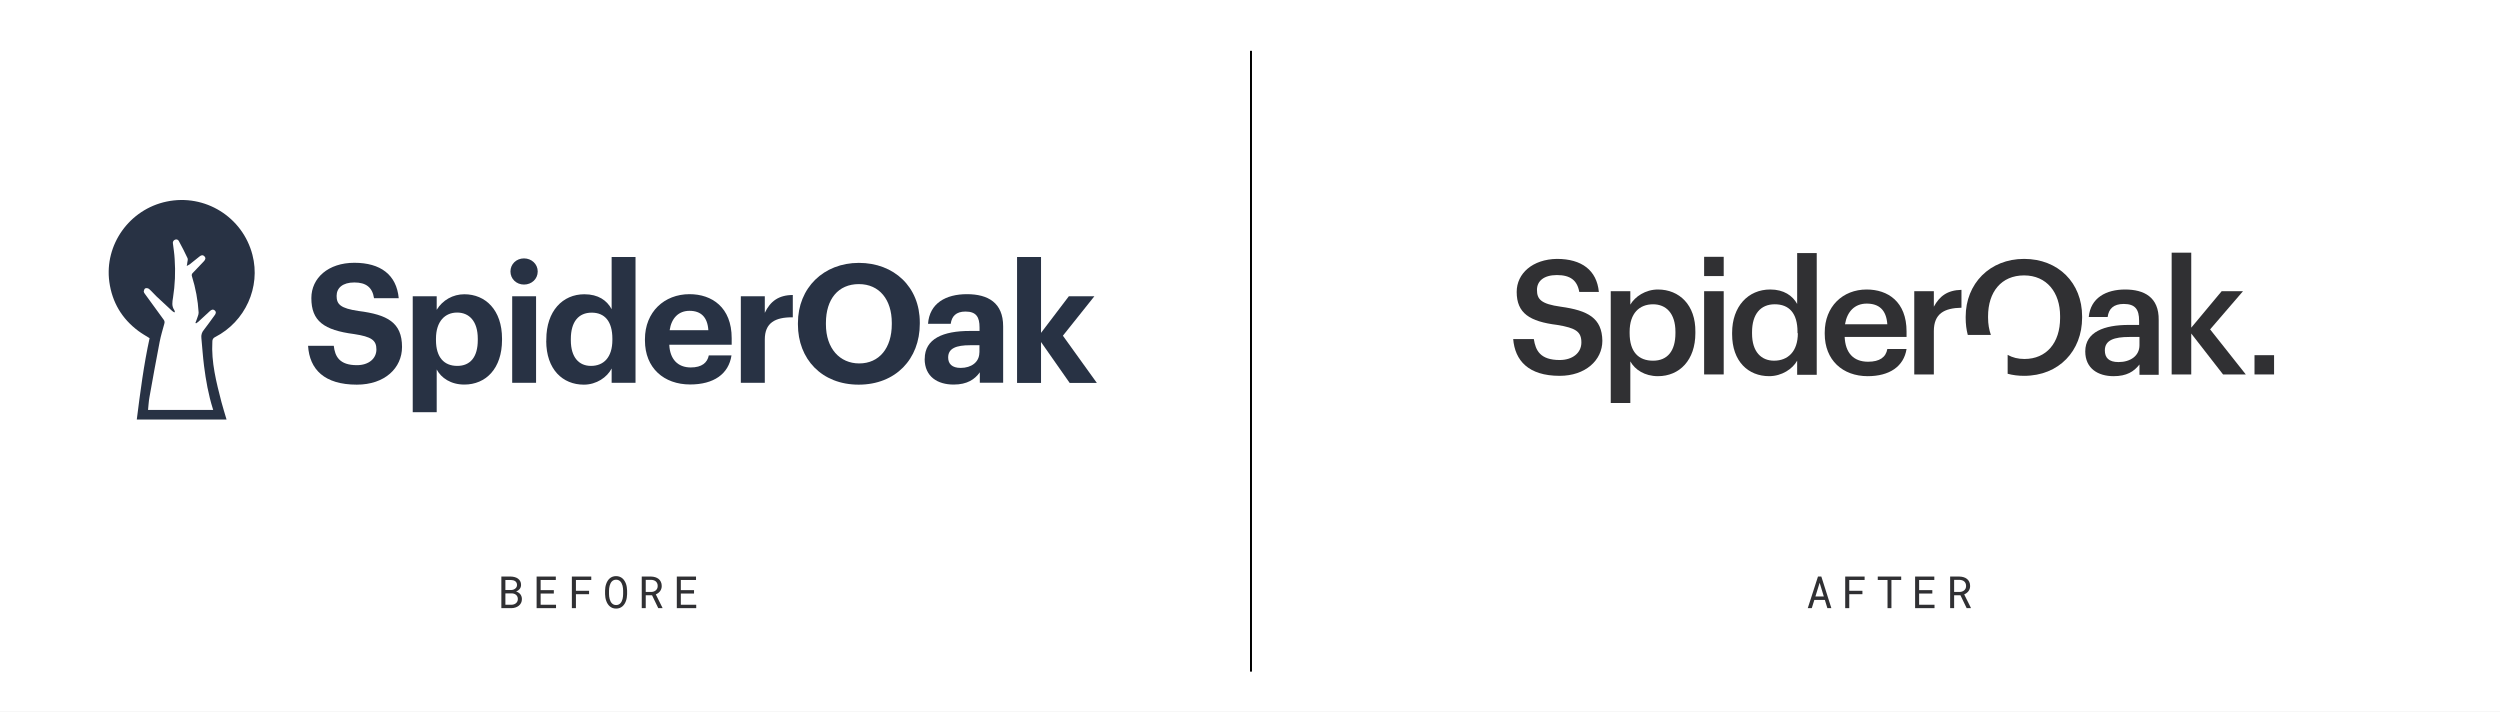
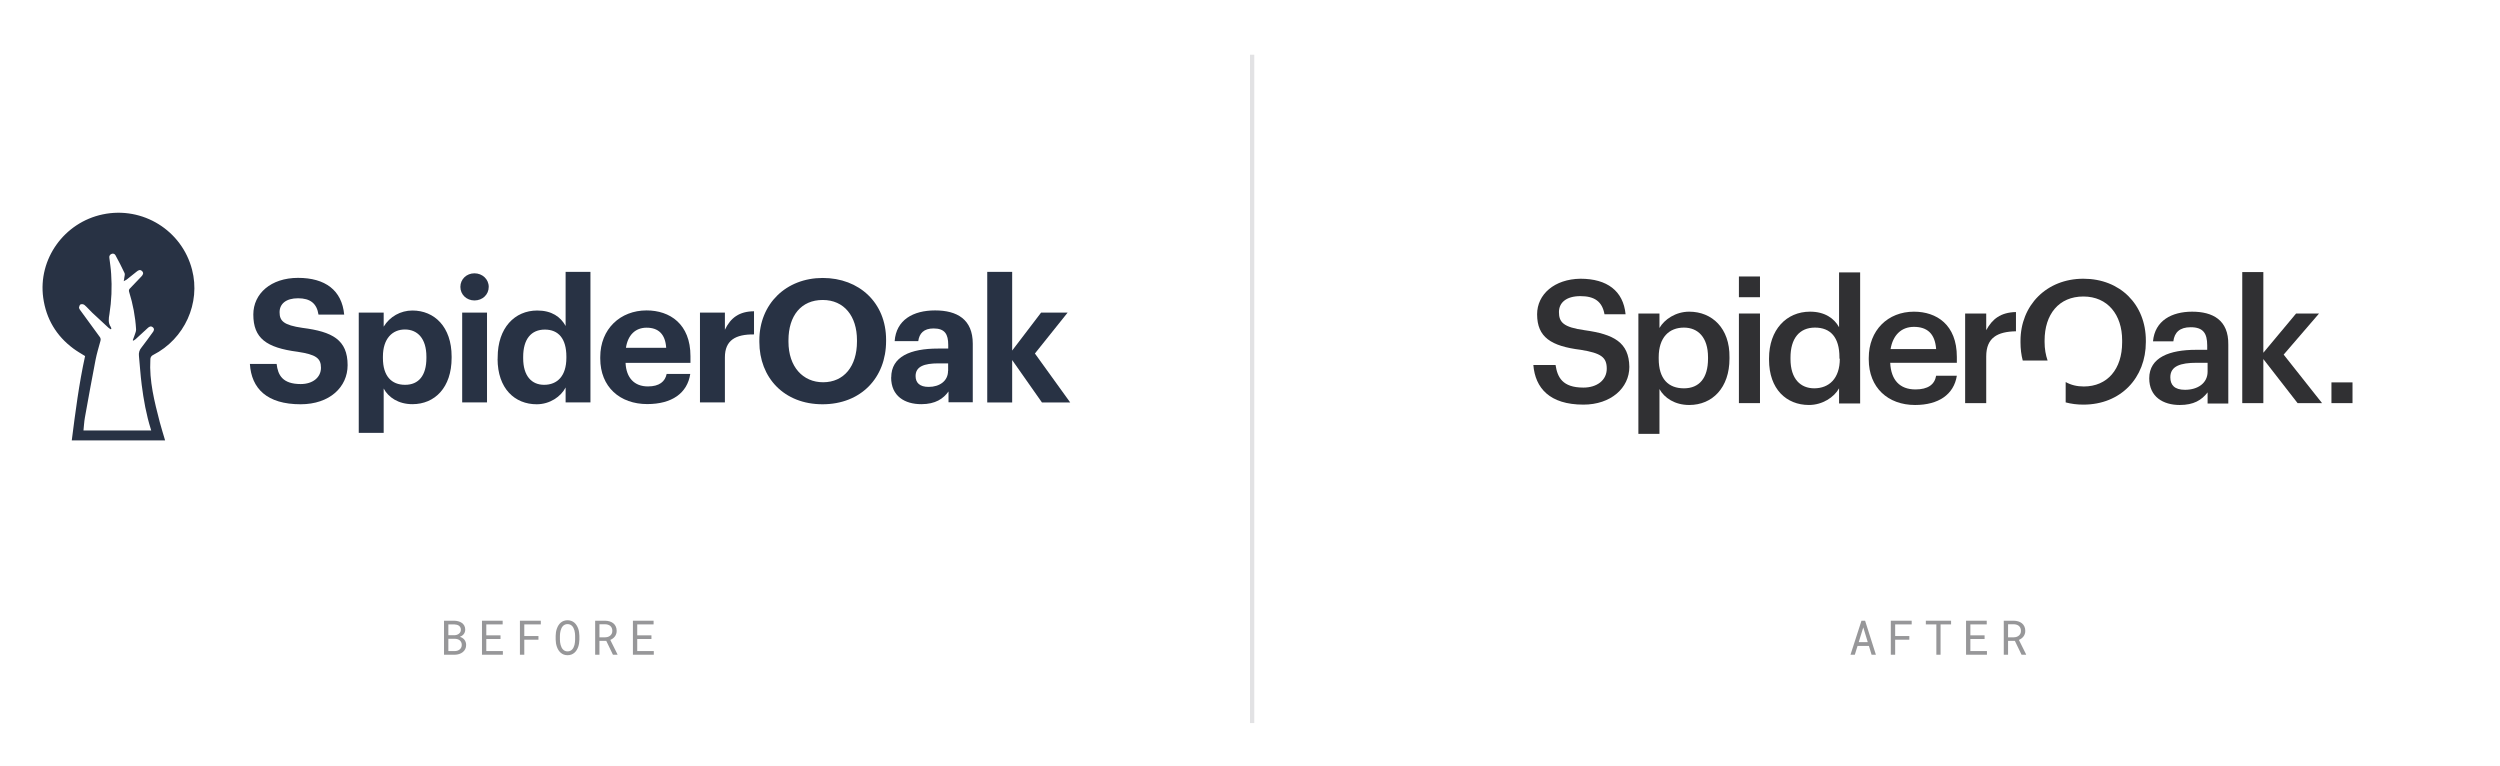
- <svg xmlns="http://www.w3.org/2000/svg" fill="none" height="360" viewBox="0 0 1265 360" width="1265">
-   <clipPath id="a">
-     <path d="m55 101.21h500v111.065h-500z" />
-   </clipPath>
-   <path d="m0 0h1265v360h-1265z" fill="#fff" />
-   <g clip-path="url(#a)" fill="#283244">
-     <path d="m155.926 174.96h12.963c.602 5.37 2.824 9.815 11.713 9.815 5.926 0 9.861-3.287 9.861-7.963s-2.5-6.435-11.296-7.778c-15.324-1.991-21.621-6.62-21.621-18.194 0-10.186 8.565-17.871 21.76-17.871 13.194 0 21.342 6.019 22.453 17.917h-12.5c-.833-5.463-4.028-7.963-9.953-7.963-5.926 0-8.982 2.778-8.982 6.805 0 4.26 1.945 6.297 11.157 7.639 14.491 1.852 21.945 5.787 21.945 18.195 0 10.648-8.704 19.074-22.87 19.074-16.389 0-23.936-7.685-24.676-19.676z" />
-     <path d="m208.843 149.914h12.129v6.852c2.963-4.908 8.241-7.871 13.982-7.871 10.694 0 19.074 7.963 19.074 22.454v.648c0 14.491-8.195 22.593-19.074 22.593-6.806 0-11.713-3.334-13.982-7.639v21.62h-12.129v-58.704zm32.916 22.176v-.695c0-8.889-4.352-13.241-10.463-13.241s-10.694 4.445-10.694 13.241v.695c0 8.796 4.166 13.055 10.787 13.055 6.62 0 10.37-4.537 10.37-13.055z" />
-     <path d="m258.287 137.367c0-3.75 3.009-6.62 6.852-6.62s6.944 2.87 6.944 6.62-3.009 6.621-6.944 6.621c-3.843 0-6.852-2.871-6.852-6.621zm.88 12.547h12.083v43.796h-12.083z" />
-     <path d="m276.435 172.414v-.648c0-14.399 8.287-22.871 19.259-22.871 7.038 0 11.389 3.102 13.797 7.546v-26.388h12.083v63.657h-12.083v-7.269c-2.269 4.445-7.639 8.195-14.074 8.195-10.648 0-19.028-7.639-19.028-22.176zm33.426-.417v-.648c0-8.704-3.842-13.148-10.463-13.148-6.62 0-10.555 4.583-10.555 13.333v.648c0 8.704 4.166 12.963 10.185 12.963 6.389 0 10.833-4.259 10.833-13.148z" />
-     <path d="m326.343 172.321v-.694c0-13.797 9.814-22.778 22.546-22.778 11.296 0 21.342 6.62 21.342 22.268v3.334h-31.574c.324 7.268 4.26 11.481 10.88 11.481 5.602 0 8.38-2.407 9.12-6.111h11.482c-1.435 9.445-8.982 14.722-20.926 14.722-13.241 0-22.87-8.287-22.87-22.268zm32.083-5.231c-.417-6.621-3.75-9.815-9.537-9.815-5.463 0-9.121 3.611-10.046 9.815z" />
-     <path d="m374.861 149.914h12.13v8.379c2.778-5.879 7.037-8.981 14.166-9.027v11.296c-8.981-.093-14.166 2.824-14.166 11.204v21.944h-12.13z" />
-     <path d="m403.75 164.127v-.649c0-17.87 13.056-30.462 30.833-30.462 17.778 0 30.834 12.129 30.834 30.138v.649c0 17.87-12.223 30.833-30.926 30.833-18.704 0-30.741-12.963-30.741-30.463zm47.5-.139v-.648c0-11.621-6.204-19.584-16.667-19.584s-16.666 7.639-16.666 19.676v.695c0 12.222 7.037 19.768 16.852 19.768 10.138 0 16.481-7.778 16.481-19.861z" />
-     <path d="m467.917 181.534c0-10.185 9.398-14.074 22.777-14.074h4.954v-1.759c0-5.185-1.574-8.056-7.129-8.056-4.769 0-6.945 2.408-7.454 6.204h-11.482c.741-10.37 8.982-15 19.676-15 10.695 0 18.334 4.352 18.334 16.25v28.565h-11.806v-5.278c-2.5 3.518-6.343 6.204-13.241 6.204-7.963 0-14.676-3.843-14.676-13.056zm27.685-3.148v-3.704h-4.676c-7.037 0-11.157 1.528-11.157 6.204 0 3.194 1.944 5.278 6.342 5.278 5.37 0 9.445-2.917 9.445-7.778z" />
-     <path d="m514.63 130.053h12.129v38.379l14.074-18.518h12.917l-15.926 19.953 17.176 23.889h-13.75l-14.491-20.694v20.694h-12.129z" />
-     <path d="m84.305 101.997c-18.796 3.935-31.574 21.806-28.981 40.694 1.435 10.278 6.343 18.565 14.676 24.769 1.806 1.343 3.75 2.454 5.694 3.657-2.963 13.519-4.722 27.315-6.481 41.158h45.417c-.88-3.009-1.806-5.926-2.593-8.889-2.593-10.046-5.185-20.093-4.583-30.602-.047-.972.509-1.852 1.389-2.222 15.277-7.824 23.148-25.278 18.888-41.621-4.953-19.166-24.074-31.018-43.425-26.944zm24.352 57.454c-1.851 2.5-3.611 5.092-5.555 7.546-.972 1.111-1.389 2.593-1.204 4.074.463 4.676.741 9.398 1.343 14.074.926 7.315 2.222 14.583 4.444 21.667.046.139.093.324.185.602h-32.963c.232-2.13.324-4.26.694-6.297 1.667-9.398 3.38-18.75 5.185-28.148.602-3.102 1.528-6.111 2.361-9.166.278-.787.093-1.621-.463-2.223-3.148-4.259-6.296-8.611-9.398-12.916-.324-.371-.509-.787-.555-1.25.093-.556.37-1.389.833-1.528.648-.185 1.296-.093 1.852.324 1.343 1.157 2.5 2.546 3.75 3.75 2.593 2.454 5.185 4.861 7.824 7.268.37.325.787.602 1.204.834l.278-.185c0-.324-.139-.695-.278-.973-1.389-1.99-1.018-4.12-.648-6.296 1.018-6.481 1.296-13.009.833-19.537-.139-2.639-.555-5.231-.88-7.87-.185-.787.278-1.621 1.018-1.898.694-.371 1.574-.093 1.944.601 0 0 0 .047.046.093 1.528 2.87 3.056 5.694 4.398 8.657.278.602-.046 1.482-.139 2.269 0 .463-.139.926-.278 1.667.509-.232.972-.51 1.435-.787 1.62-1.297 3.287-2.593 4.861-3.889.833-.695 1.713-1.158 2.639-.232s.417 1.806-.324 2.593c-1.852 1.944-3.704 3.889-5.556 5.833-.509.417-.648 1.111-.417 1.713 1.852 5.926 3.009 12.083 3.379 18.287.047 1.111-.602 2.269-.926 3.426-.185.602-.463 1.204-.694 1.852l.324.231c.37-.231.741-.463 1.065-.74 1.99-1.806 3.981-3.611 5.926-5.463.74-.695 1.527-1.065 2.407-.371.88.695.695 1.621 0 2.5z" />
+ <svg xmlns="http://www.w3.org/2000/svg" width="1175" height="360" viewBox="0 0 1175 360" fill="none">
+   <rect width="1175" height="360" fill="white" />
+   <g clip-path="url(#clip0_10_490)">
+     <path d="M117.494 171.051H130.017C130.598 176.225 132.745 180.506 141.331 180.506C147.056 180.506 150.857 177.34 150.857 172.835C150.857 168.33 148.442 166.635 139.945 165.342C125.142 163.424 119.06 158.964 119.06 147.813C119.06 138.001 127.333 130.597 140.079 130.597C152.825 130.597 160.696 136.395 161.769 147.858H149.694C148.889 142.595 145.804 140.186 140.079 140.186C134.355 140.186 131.403 142.862 131.403 146.743C131.403 150.846 133.281 152.809 142.181 154.102C156.179 155.886 163.379 159.677 163.379 171.631C163.379 181.889 154.972 190.007 141.287 190.007C125.455 190.007 118.165 182.603 117.45 171.051H117.494Z" fill="#283244" />
+     <path d="M168.612 146.921H180.329V153.522C183.191 148.794 188.29 145.94 193.835 145.94C204.166 145.94 212.261 153.611 212.261 167.572V168.196C212.261 182.157 204.345 189.962 193.835 189.962C187.261 189.962 182.52 186.751 180.329 182.603V203.432H168.612V146.877V146.921ZM200.409 168.286V167.616C200.409 159.053 196.205 154.86 190.302 154.86C184.399 154.86 179.971 159.142 179.971 167.616V168.286C179.971 176.76 183.996 180.863 190.392 180.863C196.787 180.863 200.409 176.492 200.409 168.286Z" fill="#283244" />
+     <path d="M216.375 134.834C216.375 131.221 219.282 128.456 222.994 128.456C226.706 128.456 229.702 131.221 229.702 134.834C229.702 138.447 226.796 141.212 222.994 141.212C219.282 141.212 216.375 138.447 216.375 134.834ZM217.225 146.921H228.897V189.115H217.225V146.921Z" fill="#283244" />
+     <path d="M233.906 168.598V167.973C233.906 154.102 241.912 145.94 252.511 145.94C259.309 145.94 263.512 148.928 265.838 153.21V127.787H277.51V189.115H265.838V182.112C263.647 186.394 258.459 190.007 252.242 190.007C241.956 190.007 233.862 182.647 233.862 168.642L233.906 168.598ZM266.196 168.196V167.572C266.196 159.187 262.484 154.905 256.089 154.905C249.693 154.905 245.892 159.321 245.892 167.75V168.375C245.892 176.76 249.917 180.863 255.731 180.863C261.902 180.863 266.196 176.76 266.196 168.196Z" fill="#283244" />
+     <path d="M282.117 168.509V167.84C282.117 154.548 291.598 145.895 303.897 145.895C314.809 145.895 324.514 152.273 324.514 167.349V170.56H294.013C294.326 177.563 298.127 181.622 304.523 181.622C309.934 181.622 312.617 179.302 313.333 175.734H324.424C323.038 184.833 315.748 189.917 304.21 189.917C291.419 189.917 282.117 181.934 282.117 168.464V168.509ZM313.109 163.469C312.707 157.09 309.487 154.013 303.897 154.013C298.619 154.013 295.086 157.492 294.192 163.469H313.109Z" fill="#283244" />
+     <path d="M328.986 146.921H340.703V154.994C343.386 149.33 347.501 146.341 354.388 146.297V157.18C345.712 157.09 340.703 159.9 340.703 167.973V189.115H328.986V146.921Z" fill="#283244" />
+     <path d="M356.893 160.614V159.99C356.893 142.773 369.504 130.642 386.678 130.642C403.851 130.642 416.463 142.327 416.463 159.677V160.302C416.463 177.518 404.656 190.007 386.588 190.007C368.52 190.007 356.893 177.518 356.893 160.659V160.614ZM402.778 160.48V159.856C402.778 148.661 396.785 140.989 386.678 140.989C376.57 140.989 370.578 148.349 370.578 159.945V160.614C370.578 172.389 377.375 179.659 386.856 179.659C396.651 179.659 402.778 172.166 402.778 160.525V160.48Z" fill="#283244" />
+     <path d="M418.877 177.384C418.877 167.572 427.956 163.825 440.881 163.825H445.666V162.13C445.666 157.135 444.146 154.37 438.779 154.37C434.172 154.37 432.071 156.689 431.579 160.346H420.487C421.203 150.356 429.164 145.895 439.494 145.895C449.825 145.895 457.204 150.088 457.204 161.551V189.07H445.8V183.985C443.385 187.375 439.673 189.962 433.01 189.962C425.317 189.962 418.833 186.26 418.833 177.384H418.877ZM445.621 174.351V170.783H441.104C434.307 170.783 430.326 172.255 430.326 176.76C430.326 179.837 432.205 181.845 436.453 181.845C441.641 181.845 445.577 179.035 445.577 174.351H445.621Z" fill="#283244" />
+     <path d="M464.002 127.787H475.719V164.762L489.315 146.921H501.792L486.408 166.145L503 189.159H489.717L475.719 169.222V189.159H464.002V127.787Z" fill="#283244" />
+     <path d="M48.309 100.758C30.152 104.549 17.808 121.766 20.313 139.963C21.699 149.865 26.44 157.849 34.49 163.825C36.234 165.119 38.112 166.189 39.991 167.349C37.129 180.373 35.429 193.664 33.73 207H77.602C76.752 204.101 75.858 201.291 75.098 198.436C72.593 188.758 70.089 179.079 70.67 168.955C70.625 168.018 71.162 167.171 72.012 166.814C86.77 159.276 94.373 142.461 90.258 126.717C85.473 108.251 67.003 96.833 48.309 100.758ZM71.833 156.109C70.044 158.518 68.345 161.015 66.466 163.379C65.527 164.45 65.125 165.877 65.303 167.304C65.751 171.809 66.019 176.358 66.6 180.863C67.495 187.91 68.747 194.913 70.894 201.737C70.939 201.871 70.983 202.049 71.073 202.317H39.23C39.454 200.265 39.544 198.213 39.901 196.251C41.511 187.197 43.166 178.187 44.91 169.133C45.492 166.145 46.386 163.246 47.191 160.302C47.459 159.544 47.28 158.741 46.744 158.161C43.703 154.058 40.662 149.865 37.665 145.717C37.352 145.36 37.173 144.959 37.129 144.513C37.218 143.978 37.486 143.175 37.934 143.041C38.56 142.862 39.186 142.952 39.722 143.353C41.019 144.468 42.137 145.806 43.345 146.966C45.849 149.33 48.354 151.649 50.903 153.968C51.261 154.281 51.663 154.548 52.066 154.771L52.334 154.593C52.334 154.281 52.2 153.924 52.066 153.656C50.724 151.738 51.082 149.687 51.44 147.59C52.423 141.346 52.692 135.057 52.245 128.768C52.11 126.226 51.708 123.728 51.395 121.186C51.216 120.428 51.663 119.625 52.379 119.357C53.05 119 53.899 119.268 54.257 119.937C54.257 119.937 54.257 119.982 54.302 120.026C55.778 122.792 57.254 125.512 58.55 128.367C58.819 128.947 58.506 129.794 58.416 130.552C58.416 130.998 58.282 131.444 58.148 132.158C58.64 131.935 59.087 131.667 59.534 131.4C61.1 130.151 62.71 128.902 64.23 127.653C65.035 126.984 65.885 126.538 66.779 127.43C67.674 128.322 67.182 129.17 66.466 129.928C64.677 131.801 62.889 133.674 61.1 135.548C60.608 135.949 60.474 136.618 60.697 137.198C62.486 142.907 63.604 148.839 63.962 154.816C64.007 155.886 63.38 157.001 63.067 158.116C62.889 158.696 62.62 159.276 62.397 159.9L62.71 160.123C63.067 159.9 63.425 159.677 63.738 159.41C65.661 157.67 67.584 155.931 69.463 154.147C70.178 153.478 70.939 153.121 71.788 153.79C72.638 154.459 72.459 155.351 71.788 156.198L71.833 156.109Z" fill="#283244" />
  </g>
-   <path d="m633 25.716v314.122" stroke="#000" />
-   <g fill="#303033">
-     <path d="m789.738 155.192c-10.085-1.393-12.032-3.829-12.032-8.528 0-4.351 3.362-7.484 10.086-7.484 6.723 0 10.262 2.611 11.323 8.528h9.909c-1.062-10.964-8.67-16.707-21.232-16.707-12.209.174-20.348 7.309-20.348 16.707 0 10.79 6.547 14.967 20.525 16.707 9.554 1.567 12.208 3.481 12.208 8.876s-4.6 8.876-10.97 8.876c-9.908 0-12.208-4.873-13.093-10.616h-10.439c.884 10.79 7.608 18.622 23.532 18.622 12.916 0 21.586-7.832 21.586-17.752-.177-11.486-7.254-15.315-21.055-17.229z" />
-     <path d="m838.924 146.488c-6.37 0-11.678 3.655-13.978 7.658v-6.788h-9.908v56.561h9.908v-21.058c2.3 4.177 7.254 7.484 13.978 7.484 10.97 0 18.932-8.18 18.932-21.755v-.696c.177-13.574-8.139-21.406-18.932-21.406zm8.847 22.102c0 9.05-4.07 13.923-11.324 13.923-7.255 0-11.855-4.351-11.855-13.923v-.696c0-9.398 4.954-13.923 11.855-13.923 6.546 0 11.324 4.525 11.324 13.923z" />
-     <path d="m872.195 147.351h-9.908v42.116h9.908z" />
-     <path d="m909.359 127.861v25.931c-2.3-4.176-6.724-7.309-13.624-7.309-11.147 0-19.286 8.528-19.286 21.928v.696c0 13.749 8.139 21.233 18.755 21.233 6.37 0 11.855-3.655 14.155-7.832v7.136h9.908v-61.609h-9.908zm.354 40.724c0 9.398-5.132 13.923-12.032 13.923-6.37 0-11.147-4.351-11.147-13.749v-.696c0-9.05 4.247-14.097 11.501-14.097s11.501 4.525 11.501 13.923v.696z" />
-     <path d="m944.546 146.488c-12.209 0-21.232 8.702-21.232 21.754v.696c0 13.227 9.023 21.407 21.763 21.407 10.969 0 18.224-4.873 19.639-13.749h-9.731c-.708 4.177-3.893 6.439-9.732 6.439-7.431 0-11.5-4.525-11.854-12.53h31.317v-2.785c0-15.141-9.554-21.232-20.17-21.232zm-10.97 17.577c1.061-6.439 4.954-10.442 10.97-10.442 6.192 0 9.908 3.133 10.439 10.442z" />
-     <path d="m978.524 155.184v-7.831h-9.908v42.116h9.908v-21.928c0-8.876 5.308-11.661 13.978-11.835v-9.049c-7.255.174-11.147 3.306-13.978 8.527z" />
-     <path d="m1024.18 131.001c-17.34 0-29.546 12.53-29.546 29.238v.696c0 2.958.354 5.917 1.061 8.527h11.675c-.88-2.61-1.41-5.395-1.41-8.701v-.696c0-12.357 6.72-20.711 18.22-20.711s18.23 8.702 18.23 20.537v1.044c0 12.53-6.9 20.71-18.05 20.71-3.19 0-6.02-.696-8.49-2.089v9.572c2.65.696 5.3 1.045 8.31 1.045 17.7 0 29.37-12.705 29.37-29.412v-.696c0-16.882-12.03-29.064-29.37-29.064z" />
-     <path d="m1075.31 146.488c-9.55 0-17.51 4.177-18.4 13.923h9.56c.53-4.177 3-6.614 8.14-6.614 5.83 0 7.78 2.785 7.78 8.528v2.089h-5.31c-12.21 0-21.94 3.48-21.94 13.4 0 8.702 6.55 12.531 14.33 12.531 6.55 0 10.27-2.263 13.1-5.918v5.222h9.73v-27.672c.18-11.66-7.43-15.489-16.99-15.489zm-3.36 36.721c-4.95 0-6.9-2.262-6.9-5.917 0-5.221 4.78-6.787 12.39-6.787h5.13v4.177c0 5.395-4.6 8.527-10.62 8.527z" />
-     <path d="m1134.95 147.353h-10.79l-15.39 18.448v-37.94h-9.91v61.608h9.91v-20.71l16.1 20.71h11.5l-18.05-22.798z" />
-     <path d="m872.195 129.945h-9.908v9.746h9.908z" />
-     <path d="m1150.68 179.723h-9.9v9.746h9.9z" />
-     <path d="m923.386 303.583h-5.337l-1.285 4.141h-2.032l5.162-15.99h1.702l5.074 15.99h-2.021zm-4.788-1.768h4.25l-2.109-6.94z" />
-     <path d="m942.384 300.662h-6.656v7.062h-2.053v-15.99h9.818v1.735h-7.765v5.469h6.656z" />
-     <path d="m962.007 293.469h-4.942v14.255h-1.976v-14.255h-4.942v-1.735h11.86z" />
-     <path d="m977.754 300.333h-6.677v5.666h7.787v1.725h-9.818v-15.99h9.719v1.735h-7.688v5.139h6.677z" />
-     <path d="m991.986 301.2h-3.196v6.524h-2.021v-15.99h4.69c.747.014 1.449.12 2.108.318s1.238.494 1.735.89c.491.395.875.893 1.154 1.493.285.593.428 1.292.428 2.098 0 .52-.077.996-.231 1.428-.146.431-.351.823-.615 1.175-.263.351-.578.662-.944.933s-.769.502-1.208.692l3.393 6.831-.011.132h-2.141zm-3.196-1.669h2.724c.454-.007.882-.077 1.285-.209.402-.139.757-.336 1.065-.593.3-.256.538-.567.714-.933.175-.374.263-.802.263-1.285 0-.513-.084-.959-.252-1.34-.169-.388-.403-.714-.703-.977-.3-.257-.659-.451-1.076-.582-.41-.132-.861-.202-1.351-.209h-2.669z" />
-     <path d="m253.685 307.724v-15.99h4.755c.659.007 1.303.095 1.933.263.629.161 1.189.414 1.68.758s.882.783 1.175 1.318c.293.534.436 1.175.428 1.922-.007.417-.077.798-.208 1.142-.125.344-.297.652-.516.922-.227.279-.48.513-.758.703-.271.191-.601.37-.989.538v.033c.403.096.791.268 1.164.516.374.249.681.524.923.824.256.33.454.699.593 1.109.146.41.22.853.22 1.329.007.747-.136 1.406-.429 1.977-.292.571-.684 1.047-1.175 1.428-.49.388-1.058.684-1.702.889-.637.205-1.296.311-1.977.319zm2.042-7.479v5.755h3.13c.425-.008.827-.077 1.208-.209.381-.139.718-.33 1.011-.571.292-.242.523-.538.691-.89.176-.351.264-.75.264-1.197.007-.454-.07-.856-.231-1.208-.153-.351-.369-.651-.648-.9-.278-.242-.604-.429-.977-.561-.373-.131-.776-.205-1.208-.219zm0-1.691h2.834c.38-.008.754-.066 1.12-.176.366-.117.692-.286.977-.505.286-.213.516-.476.692-.791s.264-.681.264-1.098c0-.447-.088-.828-.264-1.142-.168-.315-.395-.575-.681-.78-.293-.198-.629-.344-1.01-.439-.374-.096-.758-.147-1.153-.154h-2.779z" />
-     <path d="m280.238 300.333h-6.677v5.667h7.786v1.724h-9.818v-15.99h9.719v1.735h-7.687v5.14h6.677z" />
-     <path d="m298.072 300.662h-6.656v7.062h-2.053v-15.99h9.818v1.735h-7.765v5.469h6.656z" />
-     <path d="m317.311 300.651c-.007.571-.059 1.15-.154 1.735-.088.579-.227 1.139-.417 1.681-.19.541-.436 1.047-.736 1.515-.293.469-.644.879-1.054 1.23-.41.352-.882.63-1.417.835-.527.198-1.12.296-1.779.296s-1.256-.098-1.79-.296c-.527-.205-.996-.483-1.406-.835-.41-.351-.765-.761-1.065-1.23-.3-.476-.545-.985-.736-1.526-.198-.542-.344-1.102-.439-1.681-.095-.578-.147-1.153-.154-1.724v-1.823c.007-.571.055-1.146.143-1.724.095-.586.242-1.15.439-1.691.191-.542.432-1.047.725-1.516.3-.476.655-.893 1.065-1.252.41-.351.879-.626 1.406-.823.534-.205 1.131-.308 1.79-.308s1.256.103 1.79.308c.535.197 1.007.472 1.417.823.41.352.761.765 1.054 1.241.3.469.549.974.747 1.516.19.542.329 1.105.417 1.691.095.586.147 1.164.154 1.735zm-2.01-1.845c-.007-.381-.033-.776-.077-1.186-.044-.417-.117-.831-.219-1.241-.11-.403-.253-.787-.429-1.153-.175-.373-.395-.703-.658-.988-.264-.279-.575-.498-.934-.659-.359-.169-.776-.253-1.252-.253-.468 0-.882.084-1.241.253-.359.168-.67.391-.933.67-.264.285-.484.615-.659.988-.176.366-.315.75-.418 1.153-.109.41-.19.824-.241 1.241-.044.41-.07.802-.077 1.175v1.845c.007.374.033.769.077 1.186.051.418.132.828.241 1.23.11.41.253.802.429 1.175.175.374.395.7.659.978.263.285.574.512.933.681.359.168.776.252 1.252.252s.893-.084 1.252-.252c.366-.169.681-.396.944-.681.257-.278.469-.601.637-.967.176-.373.319-.765.429-1.175.102-.402.172-.812.208-1.23.044-.417.07-.816.077-1.197z" />
-     <path d="m329.939 301.2h-3.196v6.524h-2.02v-15.99h4.689c.747.014 1.45.12 2.109.318.658.198 1.237.494 1.735.89.49.395.875.893 1.153 1.493.285.593.428 1.293.428 2.098 0 .52-.077.996-.23 1.428-.147.432-.352.823-.615 1.175-.264.351-.579.662-.945.933s-.769.502-1.208.692l3.394 6.831-.011.132h-2.142zm-3.196-1.669h2.724c.454-.007.882-.077 1.285-.209.402-.139.758-.336 1.065-.593.3-.256.538-.567.714-.933.176-.374.263-.802.263-1.285 0-.513-.084-.959-.252-1.34-.168-.388-.403-.714-.703-.977-.3-.257-.659-.451-1.076-.582-.41-.132-.86-.202-1.351-.209h-2.669z" />
-     <path d="m351.177 300.333h-6.677v5.667h7.786v1.724h-9.818v-15.99h9.72v1.735h-7.688v5.14h6.677z" />
-   </g>
+   <line x1="588.5" y1="25.716" x2="588.5" y2="339.838" stroke="#E2E2E4" stroke-width="2" />
+   <path d="M744.738 155.192C734.653 153.799 732.706 151.363 732.706 146.664C732.706 142.313 736.068 139.18 742.792 139.18C749.515 139.18 753.054 141.791 754.115 147.708H764.024C762.962 136.744 755.354 131.001 742.792 131.001C730.583 131.175 722.444 138.31 722.444 147.708C722.444 158.498 728.991 162.675 742.969 164.415C752.523 165.982 755.177 167.896 755.177 173.291C755.177 178.686 750.577 182.167 744.207 182.167C734.299 182.167 731.999 177.294 731.114 171.551H720.675C721.559 182.341 728.283 190.173 744.207 190.173C757.123 190.173 765.793 182.341 765.793 172.421C765.616 160.935 758.539 157.106 744.738 155.192Z" fill="#303033" />
+   <path d="M793.924 146.488C787.554 146.488 782.246 150.143 779.946 154.146V147.358H770.038V203.919H779.946V182.861C782.246 187.038 787.2 190.345 793.924 190.345C804.894 190.345 812.856 182.165 812.856 168.59V167.894C813.033 154.32 804.717 146.488 793.924 146.488ZM802.771 168.59C802.771 177.64 798.701 182.513 791.447 182.513C784.192 182.513 779.592 178.162 779.592 168.59V167.894C779.592 158.496 784.546 153.972 791.447 153.972C797.993 153.972 802.771 158.496 802.771 167.894V168.59Z" fill="#303033" />
+   <path d="M827.195 147.351H817.287V189.467H827.195V147.351Z" fill="#303033" />
+   <path d="M864.359 127.861V153.792C862.059 149.616 857.635 146.483 850.735 146.483C839.588 146.483 831.449 155.011 831.449 168.411V169.108C831.449 182.856 839.588 190.34 850.204 190.34C856.574 190.34 862.059 186.685 864.359 182.508V189.644H874.267V128.035H864.359V127.861ZM864.713 168.585C864.713 177.983 859.581 182.508 852.681 182.508C846.311 182.508 841.534 178.157 841.534 168.759V168.063C841.534 159.014 845.781 153.967 853.035 153.967C860.289 153.967 864.536 158.491 864.536 167.889V168.585H864.713Z" fill="#303033" />
+   <path d="M899.546 146.488C887.337 146.488 878.314 155.19 878.314 168.242V168.938C878.314 182.165 887.337 190.345 900.077 190.345C911.046 190.345 918.301 185.472 919.716 176.596H909.985C909.277 180.773 906.092 183.035 900.253 183.035C892.822 183.035 888.753 178.51 888.399 170.505H919.716V167.72C919.716 152.579 910.162 146.488 899.546 146.488ZM888.576 164.065C889.637 157.626 893.53 153.623 899.546 153.623C905.738 153.623 909.454 156.756 909.985 164.065H888.576Z" fill="#303033" />
+   <path d="M933.524 155.184V147.353H923.616V189.469H933.524V167.541C933.524 158.665 938.832 155.88 947.502 155.706V146.657C940.247 146.831 936.355 149.963 933.524 155.184Z" fill="#303033" />
+   <path d="M979.182 131.001C961.842 131.001 949.634 143.531 949.634 160.239V160.935C949.634 163.893 949.988 166.852 950.695 169.462H962.373C961.488 166.852 960.958 164.067 960.958 160.761V160.065C960.958 147.708 967.681 139.355 979.182 139.355C990.683 139.355 997.406 148.056 997.406 159.891V160.935C997.406 173.465 990.506 181.645 979.359 181.645C976.174 181.645 973.343 180.949 970.866 179.556V189.128C973.52 189.824 976.174 190.173 979.182 190.173C996.875 190.173 1008.55 177.468 1008.55 160.761V160.065C1008.55 143.183 996.522 131.001 979.182 131.001Z" fill="#303033" />
+   <path d="M1030.31 146.488C1020.76 146.488 1012.8 150.665 1011.91 160.411H1021.47C1022 156.234 1024.47 153.797 1029.61 153.797C1035.44 153.797 1037.39 156.582 1037.39 162.325V164.414H1032.08C1019.87 164.414 1010.14 167.894 1010.14 177.814C1010.14 186.516 1016.69 190.345 1024.47 190.345C1031.02 190.345 1034.74 188.082 1037.57 184.428V189.649H1047.3V161.977C1047.48 150.317 1039.87 146.488 1030.31 146.488ZM1026.95 183.209C1022 183.209 1020.05 180.947 1020.05 177.292C1020.05 172.071 1024.83 170.505 1032.44 170.505H1037.57V174.682C1037.57 180.077 1032.97 183.209 1026.95 183.209Z" fill="#303033" />
+   <path d="M1089.95 147.353H1079.16L1063.77 165.801V127.861H1053.86V189.47H1063.77V168.759L1079.87 189.47H1091.37L1073.32 166.671L1089.95 147.353Z" fill="#303033" />
+   <path d="M827.195 129.945H817.287V139.691H827.195V129.945Z" fill="#303033" />
+   <path d="M1105.68 179.723H1095.78V189.469H1105.68V179.723Z" fill="#303033" />
+   <path d="M878.386 303.583H873.049L871.764 307.724H869.732L874.894 291.734H876.596L881.67 307.724H879.649L878.386 303.583ZM873.598 301.815H877.848L875.739 294.875L873.598 301.815Z" fill="#979799" />
+   <path d="M897.384 300.662H890.728V307.724H888.675V291.734H898.493V293.469H890.728V298.938H897.384V300.662Z" fill="#979799" />
+   <path d="M917.007 293.469H912.065V307.724H910.089V293.469H905.147V291.734H917.007V293.469Z" fill="#979799" />
+   <path d="M932.754 300.333H926.077V305.999H933.864V307.724H924.046V291.734H933.765V293.469H926.077V298.608H932.754V300.333Z" fill="#979799" />
+   <path d="M946.986 301.2H943.79V307.724H941.769V291.734H946.459C947.206 291.748 947.908 291.854 948.567 292.052C949.226 292.25 949.805 292.546 950.302 292.942C950.793 293.337 951.177 293.835 951.456 294.435C951.741 295.028 951.884 295.727 951.884 296.533C951.884 297.053 951.807 297.529 951.653 297.961C951.507 298.392 951.302 298.784 951.038 299.136C950.775 299.487 950.46 299.798 950.094 300.069C949.728 300.34 949.325 300.571 948.886 300.761L952.279 307.592L952.268 307.724H950.127L946.986 301.2ZM943.79 299.531H946.514C946.968 299.524 947.396 299.454 947.799 299.322C948.201 299.183 948.556 298.986 948.864 298.729C949.164 298.473 949.402 298.162 949.578 297.796C949.753 297.422 949.841 296.994 949.841 296.511C949.841 295.998 949.757 295.552 949.589 295.171C949.42 294.783 949.186 294.457 948.886 294.194C948.586 293.937 948.227 293.743 947.81 293.612C947.4 293.48 946.949 293.41 946.459 293.403H943.79V299.531Z" fill="#979799" />
+   <path d="M208.685 307.724V291.734H213.44C214.099 291.741 214.743 291.829 215.373 291.997C216.002 292.158 216.562 292.411 217.053 292.755C217.544 293.099 217.935 293.538 218.228 294.073C218.521 294.607 218.664 295.248 218.656 295.995C218.649 296.412 218.579 296.793 218.448 297.137C218.323 297.481 218.151 297.789 217.932 298.059C217.705 298.338 217.452 298.572 217.174 298.762C216.903 298.953 216.573 299.132 216.185 299.3V299.333C216.588 299.429 216.976 299.601 217.349 299.849C217.723 300.098 218.03 300.373 218.272 300.673C218.528 301.003 218.726 301.372 218.865 301.782C219.011 302.192 219.085 302.635 219.085 303.111C219.092 303.858 218.949 304.517 218.656 305.088C218.364 305.659 217.972 306.135 217.481 306.516C216.991 306.904 216.423 307.2 215.779 307.405C215.142 307.61 214.483 307.716 213.802 307.724H208.685ZM210.727 300.245V306H213.857C214.282 305.992 214.684 305.923 215.065 305.791C215.446 305.652 215.783 305.461 216.076 305.22C216.368 304.978 216.599 304.682 216.767 304.33C216.943 303.979 217.031 303.58 217.031 303.133C217.038 302.679 216.961 302.277 216.8 301.925C216.647 301.574 216.431 301.274 216.152 301.025C215.874 300.783 215.548 300.596 215.175 300.464C214.802 300.333 214.399 300.259 213.967 300.245H210.727ZM210.727 298.554H213.561C213.941 298.546 214.315 298.488 214.681 298.378C215.047 298.261 215.373 298.092 215.658 297.873C215.944 297.66 216.174 297.397 216.35 297.082C216.526 296.767 216.614 296.401 216.614 295.984C216.614 295.537 216.526 295.156 216.35 294.842C216.182 294.527 215.955 294.267 215.669 294.062C215.376 293.864 215.04 293.718 214.659 293.623C214.285 293.527 213.901 293.476 213.506 293.469H210.727V298.554Z" fill="#979799" />
+   <path d="M235.238 300.333H228.561V306H236.347V307.724H226.529V291.734H236.248V293.469H228.561V298.609H235.238V300.333Z" fill="#979799" />
+   <path d="M253.072 300.662H246.416V307.724H244.363V291.734H254.181V293.469H246.416V298.938H253.072V300.662Z" fill="#979799" />
+   <path d="M272.311 300.651C272.304 301.222 272.252 301.801 272.157 302.386C272.069 302.965 271.93 303.525 271.74 304.067C271.55 304.608 271.304 305.114 271.004 305.582C270.711 306.051 270.36 306.461 269.95 306.812C269.54 307.164 269.068 307.442 268.533 307.647C268.006 307.845 267.413 307.943 266.754 307.943C266.095 307.943 265.498 307.845 264.964 307.647C264.437 307.442 263.968 307.164 263.558 306.812C263.148 306.461 262.793 306.051 262.493 305.582C262.193 305.106 261.948 304.597 261.757 304.056C261.559 303.514 261.413 302.954 261.318 302.375C261.223 301.797 261.171 301.222 261.164 300.651V298.828C261.171 298.257 261.219 297.682 261.307 297.104C261.402 296.518 261.549 295.954 261.746 295.413C261.937 294.871 262.178 294.366 262.471 293.897C262.771 293.421 263.126 293.004 263.536 292.645C263.946 292.294 264.415 292.019 264.942 291.822C265.476 291.617 266.073 291.514 266.732 291.514C267.391 291.514 267.988 291.617 268.522 291.822C269.057 292.019 269.529 292.294 269.939 292.645C270.349 292.997 270.7 293.41 270.993 293.886C271.293 294.355 271.542 294.86 271.74 295.402C271.93 295.944 272.069 296.507 272.157 297.093C272.252 297.679 272.304 298.257 272.311 298.828V300.651ZM270.301 298.806C270.294 298.425 270.268 298.03 270.224 297.62C270.18 297.203 270.107 296.789 270.005 296.379C269.895 295.976 269.752 295.592 269.576 295.226C269.401 294.853 269.181 294.523 268.918 294.238C268.654 293.959 268.343 293.74 267.984 293.579C267.625 293.41 267.208 293.326 266.732 293.326C266.264 293.326 265.85 293.41 265.491 293.579C265.132 293.747 264.821 293.97 264.558 294.249C264.294 294.534 264.074 294.864 263.899 295.237C263.723 295.603 263.584 295.987 263.481 296.39C263.372 296.8 263.291 297.214 263.24 297.631C263.196 298.041 263.17 298.433 263.163 298.806V300.651C263.17 301.025 263.196 301.42 263.24 301.837C263.291 302.255 263.372 302.665 263.481 303.067C263.591 303.477 263.734 303.869 263.91 304.242C264.085 304.616 264.305 304.942 264.569 305.22C264.832 305.505 265.143 305.732 265.502 305.901C265.861 306.069 266.278 306.153 266.754 306.153C267.23 306.153 267.647 306.069 268.006 305.901C268.372 305.732 268.687 305.505 268.95 305.22C269.207 304.942 269.419 304.619 269.587 304.253C269.763 303.88 269.906 303.488 270.016 303.078C270.118 302.676 270.188 302.266 270.224 301.848C270.268 301.431 270.294 301.032 270.301 300.651V298.806Z" fill="#979799" />
+   <path d="M284.939 301.2H281.743V307.724H279.723V291.734H284.412C285.159 291.748 285.862 291.854 286.521 292.052C287.179 292.25 287.758 292.546 288.256 292.942C288.746 293.337 289.131 293.835 289.409 294.435C289.694 295.028 289.837 295.728 289.837 296.533C289.837 297.053 289.76 297.529 289.607 297.961C289.46 298.393 289.255 298.784 288.992 299.136C288.728 299.487 288.413 299.798 288.047 300.069C287.681 300.34 287.278 300.571 286.839 300.761L290.233 307.592L290.222 307.724H288.08L284.939 301.2ZM281.743 299.531H284.467C284.921 299.524 285.349 299.454 285.752 299.322C286.154 299.183 286.51 298.986 286.817 298.729C287.117 298.473 287.355 298.162 287.531 297.796C287.707 297.422 287.794 296.994 287.794 296.511C287.794 295.998 287.71 295.552 287.542 295.171C287.374 294.783 287.139 294.457 286.839 294.194C286.539 293.937 286.18 293.743 285.763 293.612C285.353 293.48 284.903 293.41 284.412 293.403H281.743V299.531Z" fill="#979799" />
+   <path d="M306.177 300.333H299.5V306H307.286V307.724H297.468V291.734H307.188V293.469H299.5V298.609H306.177V300.333Z" fill="#979799" />
+   <defs>
+     <clipPath id="clip0_10_490">
+       <rect width="483" height="107" fill="white" transform="translate(20 100)" />
+     </clipPath>
+   </defs>
</svg>
